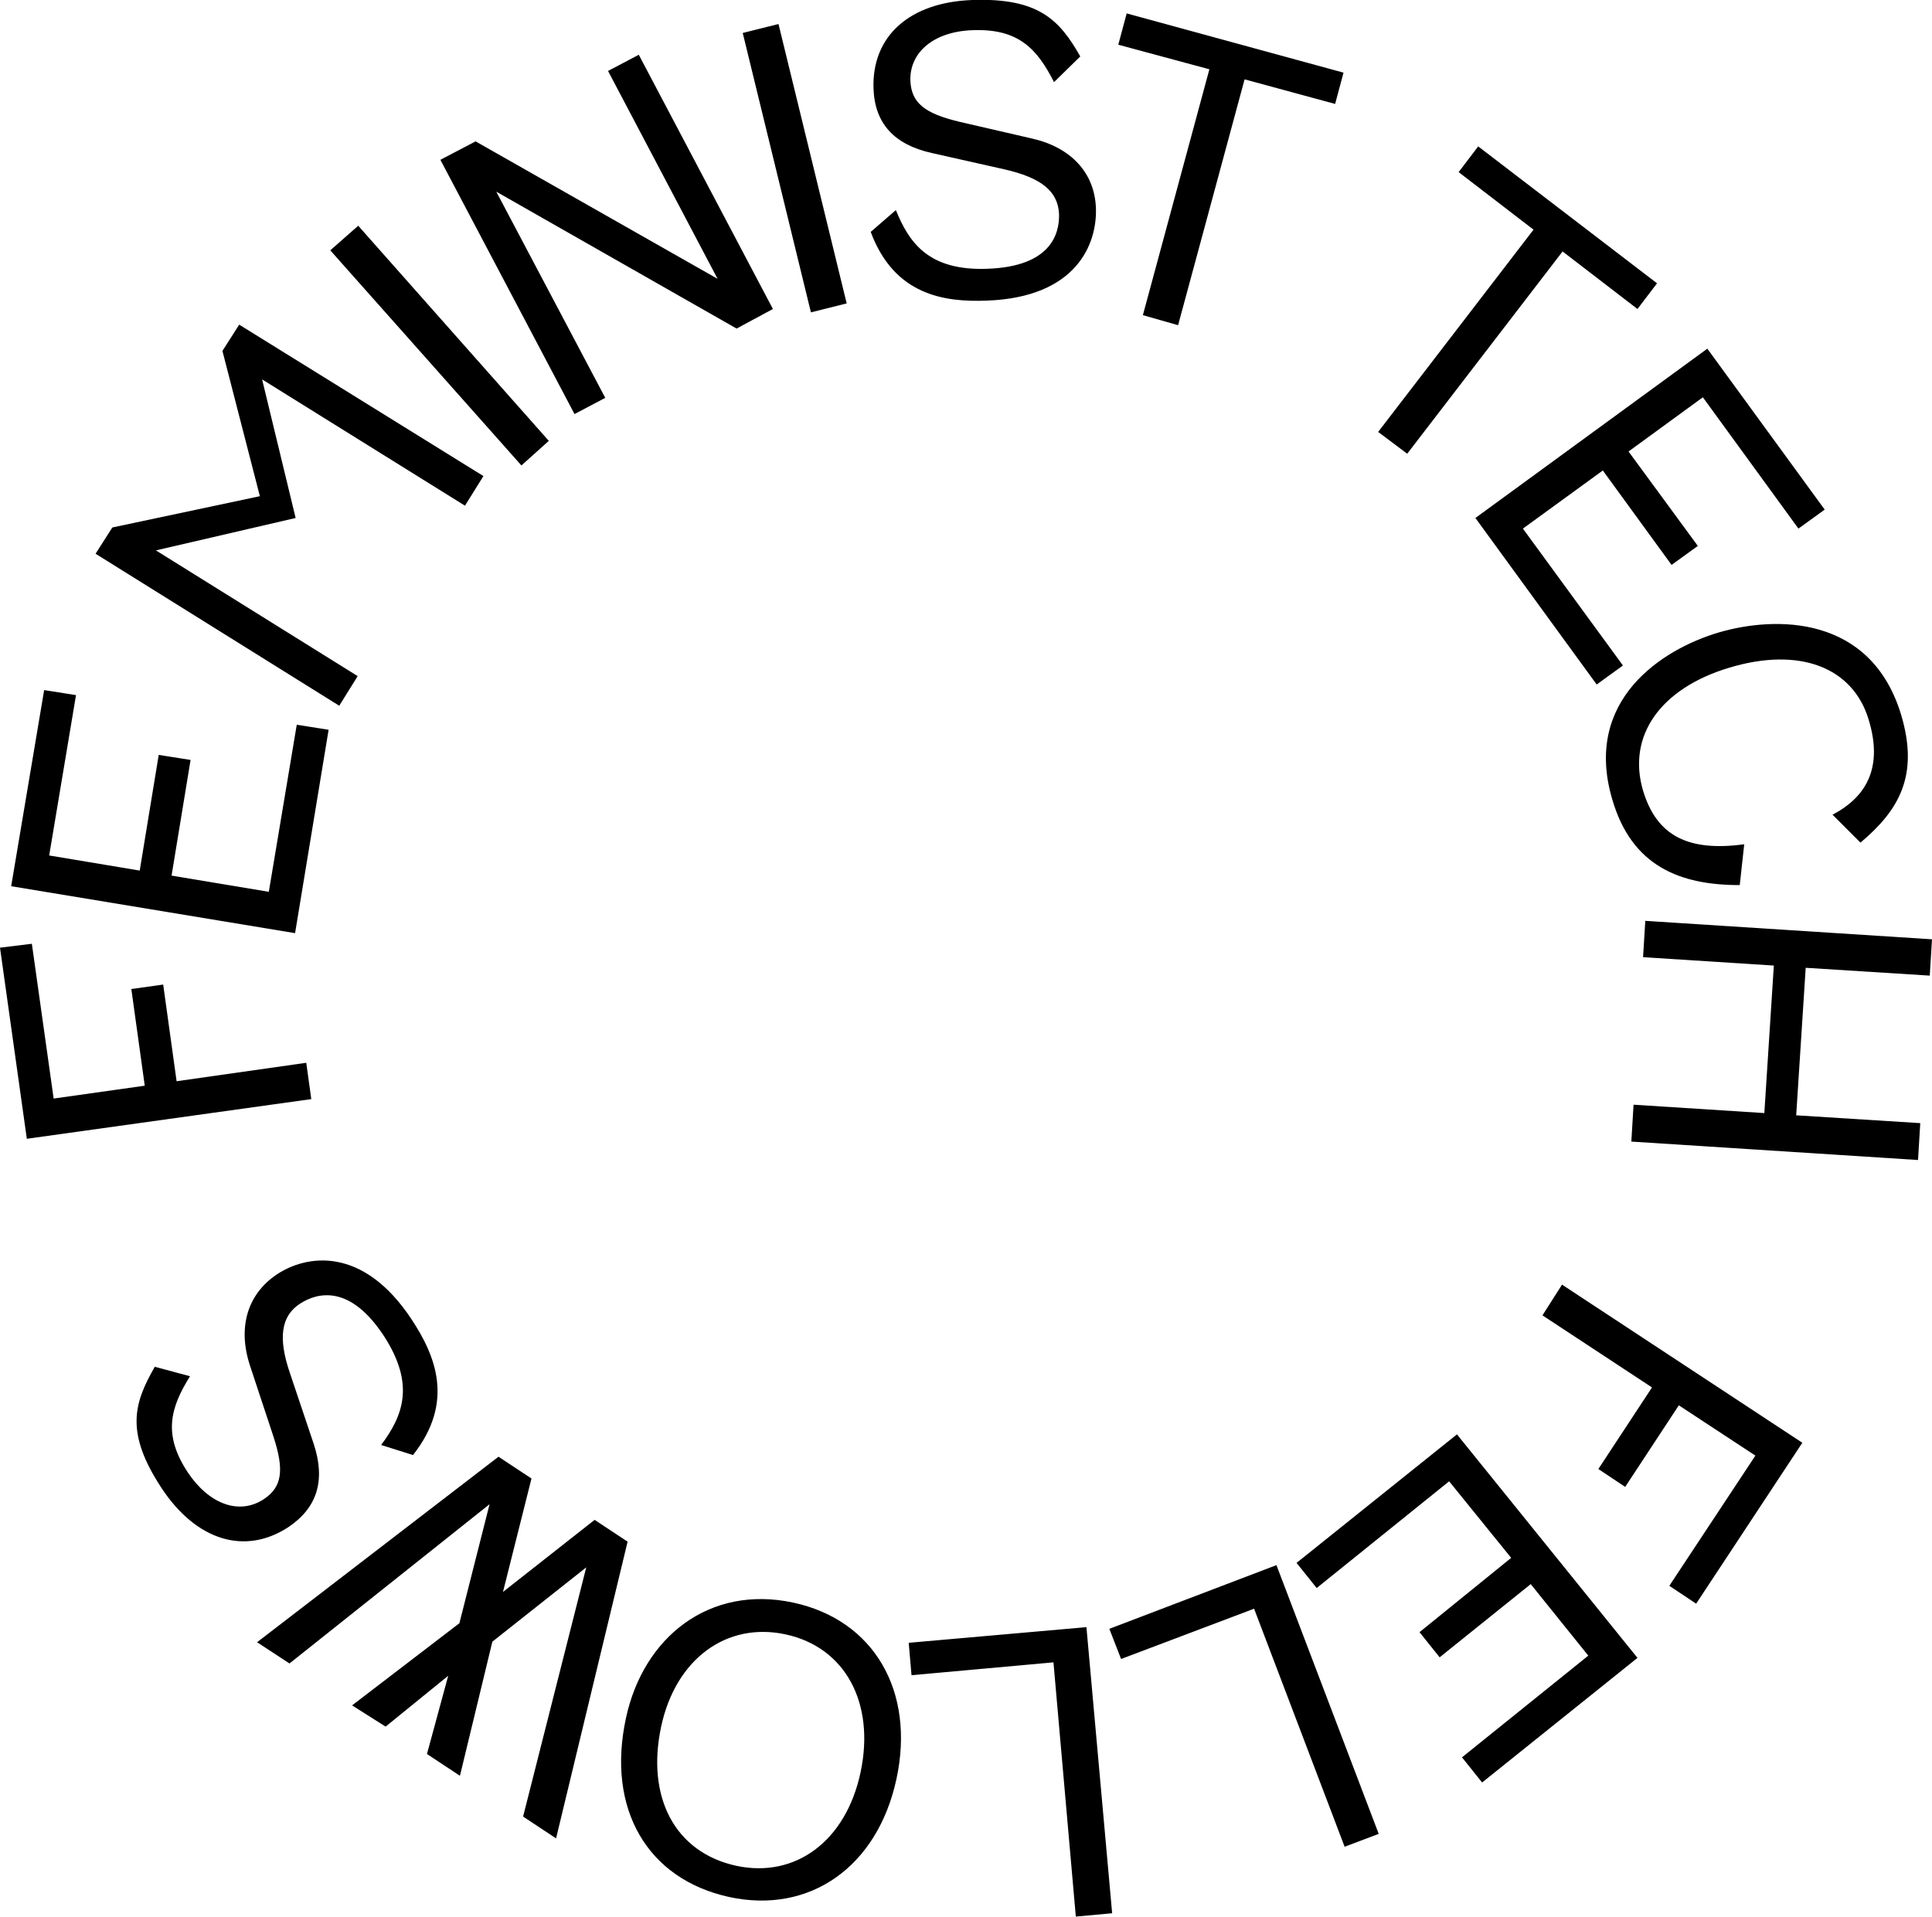
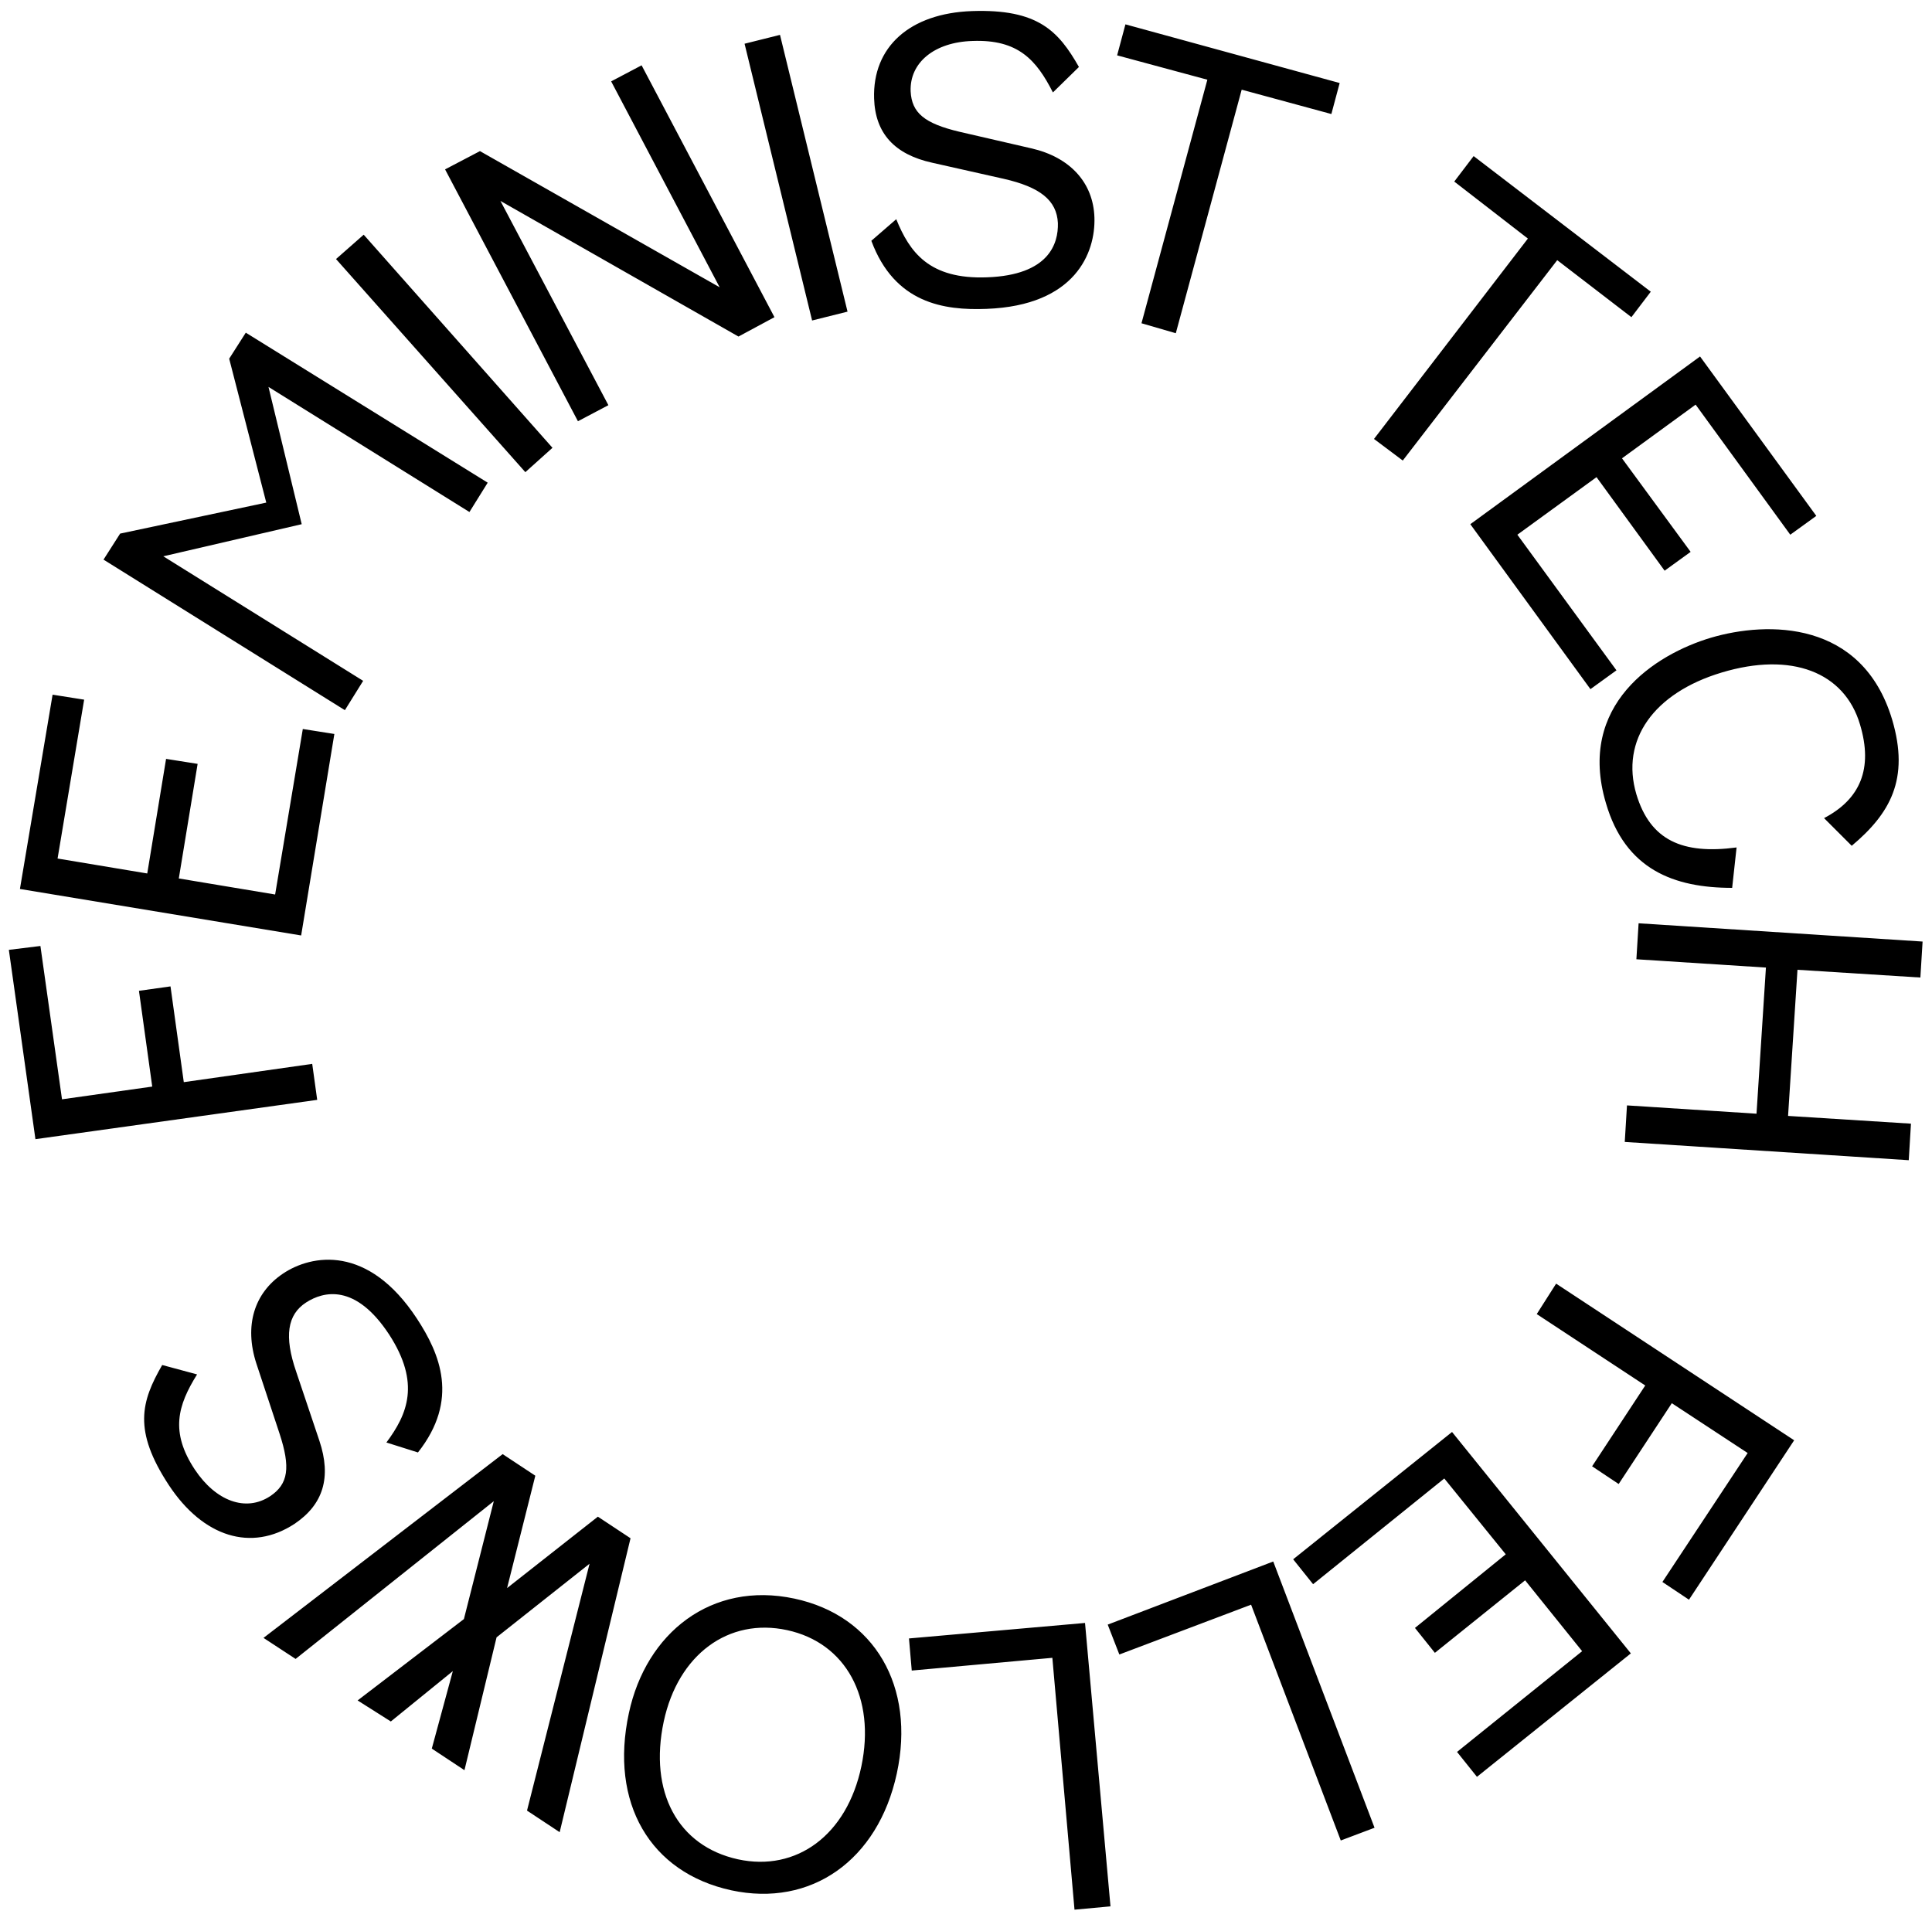
- <svg xmlns="http://www.w3.org/2000/svg" xmlns:xlink="http://www.w3.org/1999/xlink" version="1.1" id="Ebene_1" x="0px" y="0px" width="345.7px" height="343px" viewBox="0 0 345.7 343" style="enable-background:new 0 0 345.7 343;" xml:space="preserve">
+ <svg xmlns="http://www.w3.org/2000/svg" xmlns:xlink="http://www.w3.org/1999/xlink" version="1.1" id="Ebene_1" x="0px" y="0px" width="349px" height="347px" viewBox="0 0 349 347" style="enable-background:new 0 0 349 347;" xml:space="preserve">
  <style type="text/css">
	.st0{clip-path:url(#SVGID_2_);}
</style>
  <g id="name">
    <g id="BERRLIN">
      <g>
        <g>
-           <defs>
-             <rect id="SVGID_1_" width="345.7" height="343" />
-           </defs>
-           <clipPath id="SVGID_2_">
-             <use xlink:href="#SVGID_1_" style="overflow:visible;" />
-           </clipPath>
-           <g class="st0">
-             <path d="M68.2,258.6l5.7,1.8c7.5-9.5,4-17.8-0.2-24.2c-8.8-13.4-19-11.6-24.2-8.1s-7,9.4-4.8,16.2l4.2,12.7       c2,6.1,1.6,9.1-1.7,11.3c-4.4,2.9-9.8,0.9-13.6-4.8c-4.5-6.8-3.1-11.6,0.4-17.2l-6.3-1.7c-3.8,6.6-5.3,11.8,1.2,21.7       c6.2,9.4,14.9,12.1,22.7,7c5.2-3.5,6.7-8.4,4.5-15l-4.2-12.5c-2.2-6.4-1.6-10.3,1.8-12.5c3.1-2,8.9-3.5,15,5.8       C74.4,247.9,72,253.5,68.2,258.6 M46,293.9l5.8,3.8l35.8-28.5l-5.4,21.3L63,305.2l6,3.8l11.2-9.1l-3.8,14l5.9,3.9l5.8-24       l16.8-13.3l-11.3,44.6l5.9,3.9l12.8-53.1l-5.9-3.9L90,284.9l5.1-20.3l-5.9-3.9L46,293.9z M131.7,333.9       c-10.9-2.4-16.1-12.2-13.4-24.9c2.6-12.1,11.7-18.8,22.3-16.5s16,12.2,13.4,24.6S142.3,336.2,131.7,333.9 M112,307.5       c-3.5,16.2,3.8,28.8,18.5,32c14.4,3.1,26.5-5.4,29.9-21.1s-4-28.5-18.5-31.6C126.9,283.6,115.1,293,112,307.5 M188.5,297.5       l4,45.5l6.5-0.6l-4.6-51.2l-31.8,2.8l0.5,5.8L188.5,297.5z M224.4,287.9l16.2,42.6l6.1-2.3l-18.3-48.1l-29.9,11.4l2.1,5.4       L224.4,287.9z M259.3,265.1l11.1,13.7L254,292.1l3.6,4.5l16.3-13.1l10.3,12.8l-22.6,18.2l3.6,4.5l27.8-22.3l-32.3-40l-28.7,23       l3.6,4.5L259.3,265.1z M276,235.4l19.6,12.9l-9.6,14.6l4.8,3.2l9.6-14.6l13.7,9l-15.4,23.3l4.8,3.2l19-28.8l-43-28.3L276,235.4       z M317.4,172.8l-1.7,26.4l-23.4-1.5l-0.4,6.6l51.3,3.3l0.4-6.6l-22.2-1.4l1.7-26.4l22.2,1.4l0.4-6.5l-51.3-3.3l-0.4,6.5       L317.4,172.8z M311.3,158.4l0.8-7.3c-9.8,1.3-15.6-1.3-18.1-9.6c-2.9-9.8,3.1-18.3,15.4-22c12.6-3.8,22.2-0.1,25,9.4       c2.4,8,0,13.5-6.5,16.9l5,5c6.9-5.8,10.5-12,7.3-22.8c-5.4-18-22.5-17.8-32.7-14.8c-10.1,3-24.3,12.1-19,29.9       C292,155.1,300.7,158.4,311.3,158.4 M272.5,94.6l14.3-10.4l12.3,16.9l4.7-3.4l-12.4-16.9l13.3-9.7l17.1,23.5l4.7-3.4l-21-28.8       L264,92.7l21.7,29.8l4.7-3.4L272.5,94.6z M251.8,81.2L279.6,45L293,55.3l3.5-4.6l-32-24.5l-3.5,4.6l13.4,10.3l-27.8,36.2       L251.8,81.2z M210.8,58.2l11.9-44l16.2,4.4l1.5-5.6L201.6,2.4L200.1,8l16.3,4.4l-11.9,44L210.8,58.2z M160.3,37.6l-4.5,3.9       c4.2,11.3,13.1,12.6,20.8,12.3c16.1-0.6,19.7-10.2,19.5-16.5s-4.4-10.9-11.4-12.5l-13-3c-6.3-1.5-8.6-3.4-8.8-7.3       c-0.2-5.2,4.3-8.9,11.2-9.1c8.2-0.3,11.5,3.4,14.5,9.3l4.7-4.6C189.6,3.6,185.9-0.4,174,0c-11.3,0.4-18,6.5-17.7,15.8       c0.2,6.3,3.7,10.1,10.5,11.6l12.9,2.9c6.6,1.5,9.6,3.9,9.8,8c0.1,3.7-1.6,9.4-12.8,9.8C166.2,48.5,162.7,43.5,160.3,37.6        M151.5,54.3l-12.2-50l-6.4,1.6l12.2,50L151.5,54.3z M138.3,55.3l-24-45.5l-5.5,2.9l19.6,37.2L85.1,25.3l-6.3,3.3l24,45.5       l5.5-2.9L88.8,34.3l43,24.5L138.3,55.3z M98.2,78.9L64.1,40.4l-5,4.4l34.2,38.5L98.2,78.9z M52.9,92.7l-6-24.8l36.3,22.6       l3.3-5.3L42.8,58.1l-3,4.7l6.7,26l-26.4,5.6l-3,4.7l43.6,27.2L64,121L27.9,98.5L52.9,92.7z M48.1,159.6l-17.4-2.9l3.4-20.7       l-5.7-0.9L25,155.8l-16.2-2.7l4.8-28.7l-5.7-0.9L2,158.6l50.8,8.4l6-36.4l-5.7-0.9L48.1,159.6z M54.8,190.2l-23.2,3.3       l-2.4-17.3l-5.7,0.8l2.4,17.3l-16.3,2.3l-3.9-27.7L0,169.6l4.8,34.2l50.9-7.1L54.8,190.2z" />
+           <g>
+             <defs>
+               <rect id="SVGID_1_" x="1.6" y="2" width="345.7" height="343" />
+             </defs>
+             <clipPath id="SVGID_2_">
+               <use xlink:href="#SVGID_1_" style="overflow:visible;" />
+             </clipPath>
+             <g class="st0">
+               <path d="M69.8,260.6l5.7,1.8c7.5-9.5,4-17.8-0.2-24.2c-8.8-13.4-19-11.6-24.2-8.1s-7,9.4-4.8,16.2l4.2,12.7        c2,6.1,1.6,9.1-1.7,11.3c-4.4,2.9-9.8,0.9-13.6-4.8c-4.5-6.8-3.1-11.6,0.4-17.2l-6.3-1.7c-3.8,6.6-5.3,11.8,1.2,21.7        c6.2,9.4,14.9,12.1,22.7,7c5.2-3.5,6.7-8.4,4.5-15l-4.2-12.5c-2.2-6.4-1.6-10.3,1.8-12.5c3.1-2,8.9-3.5,15,5.8        C76,249.9,73.6,255.5,69.8,260.6 M47.6,295.9l5.8,3.8l35.8-28.5l-5.4,21.3l-19.2,14.7l6,3.8l11.2-9.1l-3.8,14l5.9,3.9l5.8-24        l16.8-13.3l-11.3,44.6l5.9,3.9l12.8-53.1L108,274l-16.4,12.9l5.1-20.3l-5.9-3.9L47.6,295.9z M133.3,335.9        c-10.9-2.4-16.1-12.2-13.4-24.9c2.6-12.1,11.7-18.8,22.3-16.5s16,12.2,13.4,24.6S143.9,338.2,133.3,335.9 M113.6,309.5        c-3.5,16.2,3.8,28.8,18.5,32c14.4,3.1,26.5-5.4,29.9-21.1s-4-28.5-18.5-31.6C128.5,285.6,116.7,295,113.6,309.5 M190.1,299.5        l4,45.5l6.5-0.6l-4.6-51.2l-31.8,2.8l0.5,5.8L190.1,299.5z M226,289.9l16.2,42.6l6.1-2.3L230,282.1l-29.9,11.4l2.1,5.4        L226,289.9z M260.9,267.1l11.1,13.7l-16.4,13.3l3.6,4.5l16.3-13.1l10.3,12.8l-22.6,18.2l3.6,4.5l27.8-22.3l-32.3-40l-28.7,23        l3.6,4.5L260.9,267.1z M277.6,237.4l19.6,12.9l-9.6,14.6l4.8,3.2l9.6-14.6l13.7,9l-15.4,23.3l4.8,3.2l19-28.8l-43-28.3        L277.6,237.4z M319,174.8l-1.7,26.4l-23.4-1.5l-0.4,6.6l51.3,3.3l0.4-6.6l-22.2-1.4l1.7-26.4l22.2,1.4l0.4-6.5l-51.3-3.3        l-0.4,6.5L319,174.8z M312.9,160.4l0.8-7.3c-9.8,1.3-15.6-1.3-18.1-9.6c-2.9-9.8,3.1-18.3,15.4-22c12.6-3.8,22.2-0.1,25,9.4        c2.4,8,0,13.5-6.5,16.9l5,5c6.9-5.8,10.5-12,7.3-22.8c-5.4-18-22.5-17.8-32.7-14.8c-10.1,3-24.3,12.1-19,29.9        C293.6,157.1,302.4,160.4,312.9,160.4 M274.1,96.6l14.3-10.4l12.3,16.9l4.7-3.4L293,82.8l13.3-9.7l17.1,23.5l4.7-3.4l-21-28.8        l-41.5,30.3l21.7,29.8l4.7-3.4L274.1,96.6z M253.4,83.2L281.3,47l13.4,10.3l3.5-4.6l-32-24.5l-3.5,4.6L276,43.1l-27.8,36.2        L253.4,83.2z M212.4,60.2l11.9-44l16.2,4.4L242,15L203.3,4.4l-1.5,5.6l16.3,4.4l-11.9,44L212.4,60.2z M161.9,39.6l-4.5,3.9        c4.2,11.3,13.1,12.6,20.8,12.3c16.1-0.6,19.7-10.2,19.5-16.5s-4.4-10.9-11.4-12.5l-13-3c-6.3-1.5-8.6-3.4-8.8-7.3        c-0.2-5.2,4.3-8.9,11.2-9.1c8.2-0.3,11.5,3.4,14.5,9.3l4.7-4.6c-3.7-6.5-7.4-10.5-19.3-10.1c-11.3,0.4-18,6.5-17.7,15.8        c0.2,6.3,3.7,10.1,10.5,11.6l12.9,2.9c6.6,1.5,9.6,3.9,9.8,8c0.1,3.7-1.6,9.4-12.8,9.8C167.8,50.5,164.3,45.5,161.9,39.6         M153.1,56.3l-12.2-50l-6.4,1.6l12.2,50L153.1,56.3z M139.9,57.3l-24-45.5l-5.5,2.9l19.6,37.2L86.7,27.3l-6.3,3.3l24,45.5        l5.5-2.9L90.4,36.3l43,24.5L139.9,57.3z M99.8,80.9L65.7,42.4l-5,4.4l34.2,38.5L99.8,80.9z M54.5,94.7l-6-24.8l36.3,22.6        l3.3-5.3L44.4,60.1l-3,4.7l6.7,26l-26.4,5.6l-3,4.7l43.6,27.2l3.3-5.3l-36.1-22.5L54.5,94.7z M49.7,161.6l-17.4-2.9l3.4-20.7        l-5.7-0.9l-3.4,20.7l-16.2-2.7l4.8-28.7l-5.7-0.9l-5.9,35.1l50.8,8.4l6-36.4l-5.7-0.9L49.7,161.6z M56.4,192.2l-23.2,3.3        l-2.4-17.3l-5.7,0.8l2.4,17.3l-16.3,2.3l-3.9-27.7l-5.7,0.7l4.8,34.2l50.9-7.1L56.4,192.2z" />
+             </g>
          </g>
        </g>
      </g>
    </g>
  </g>
</svg>
